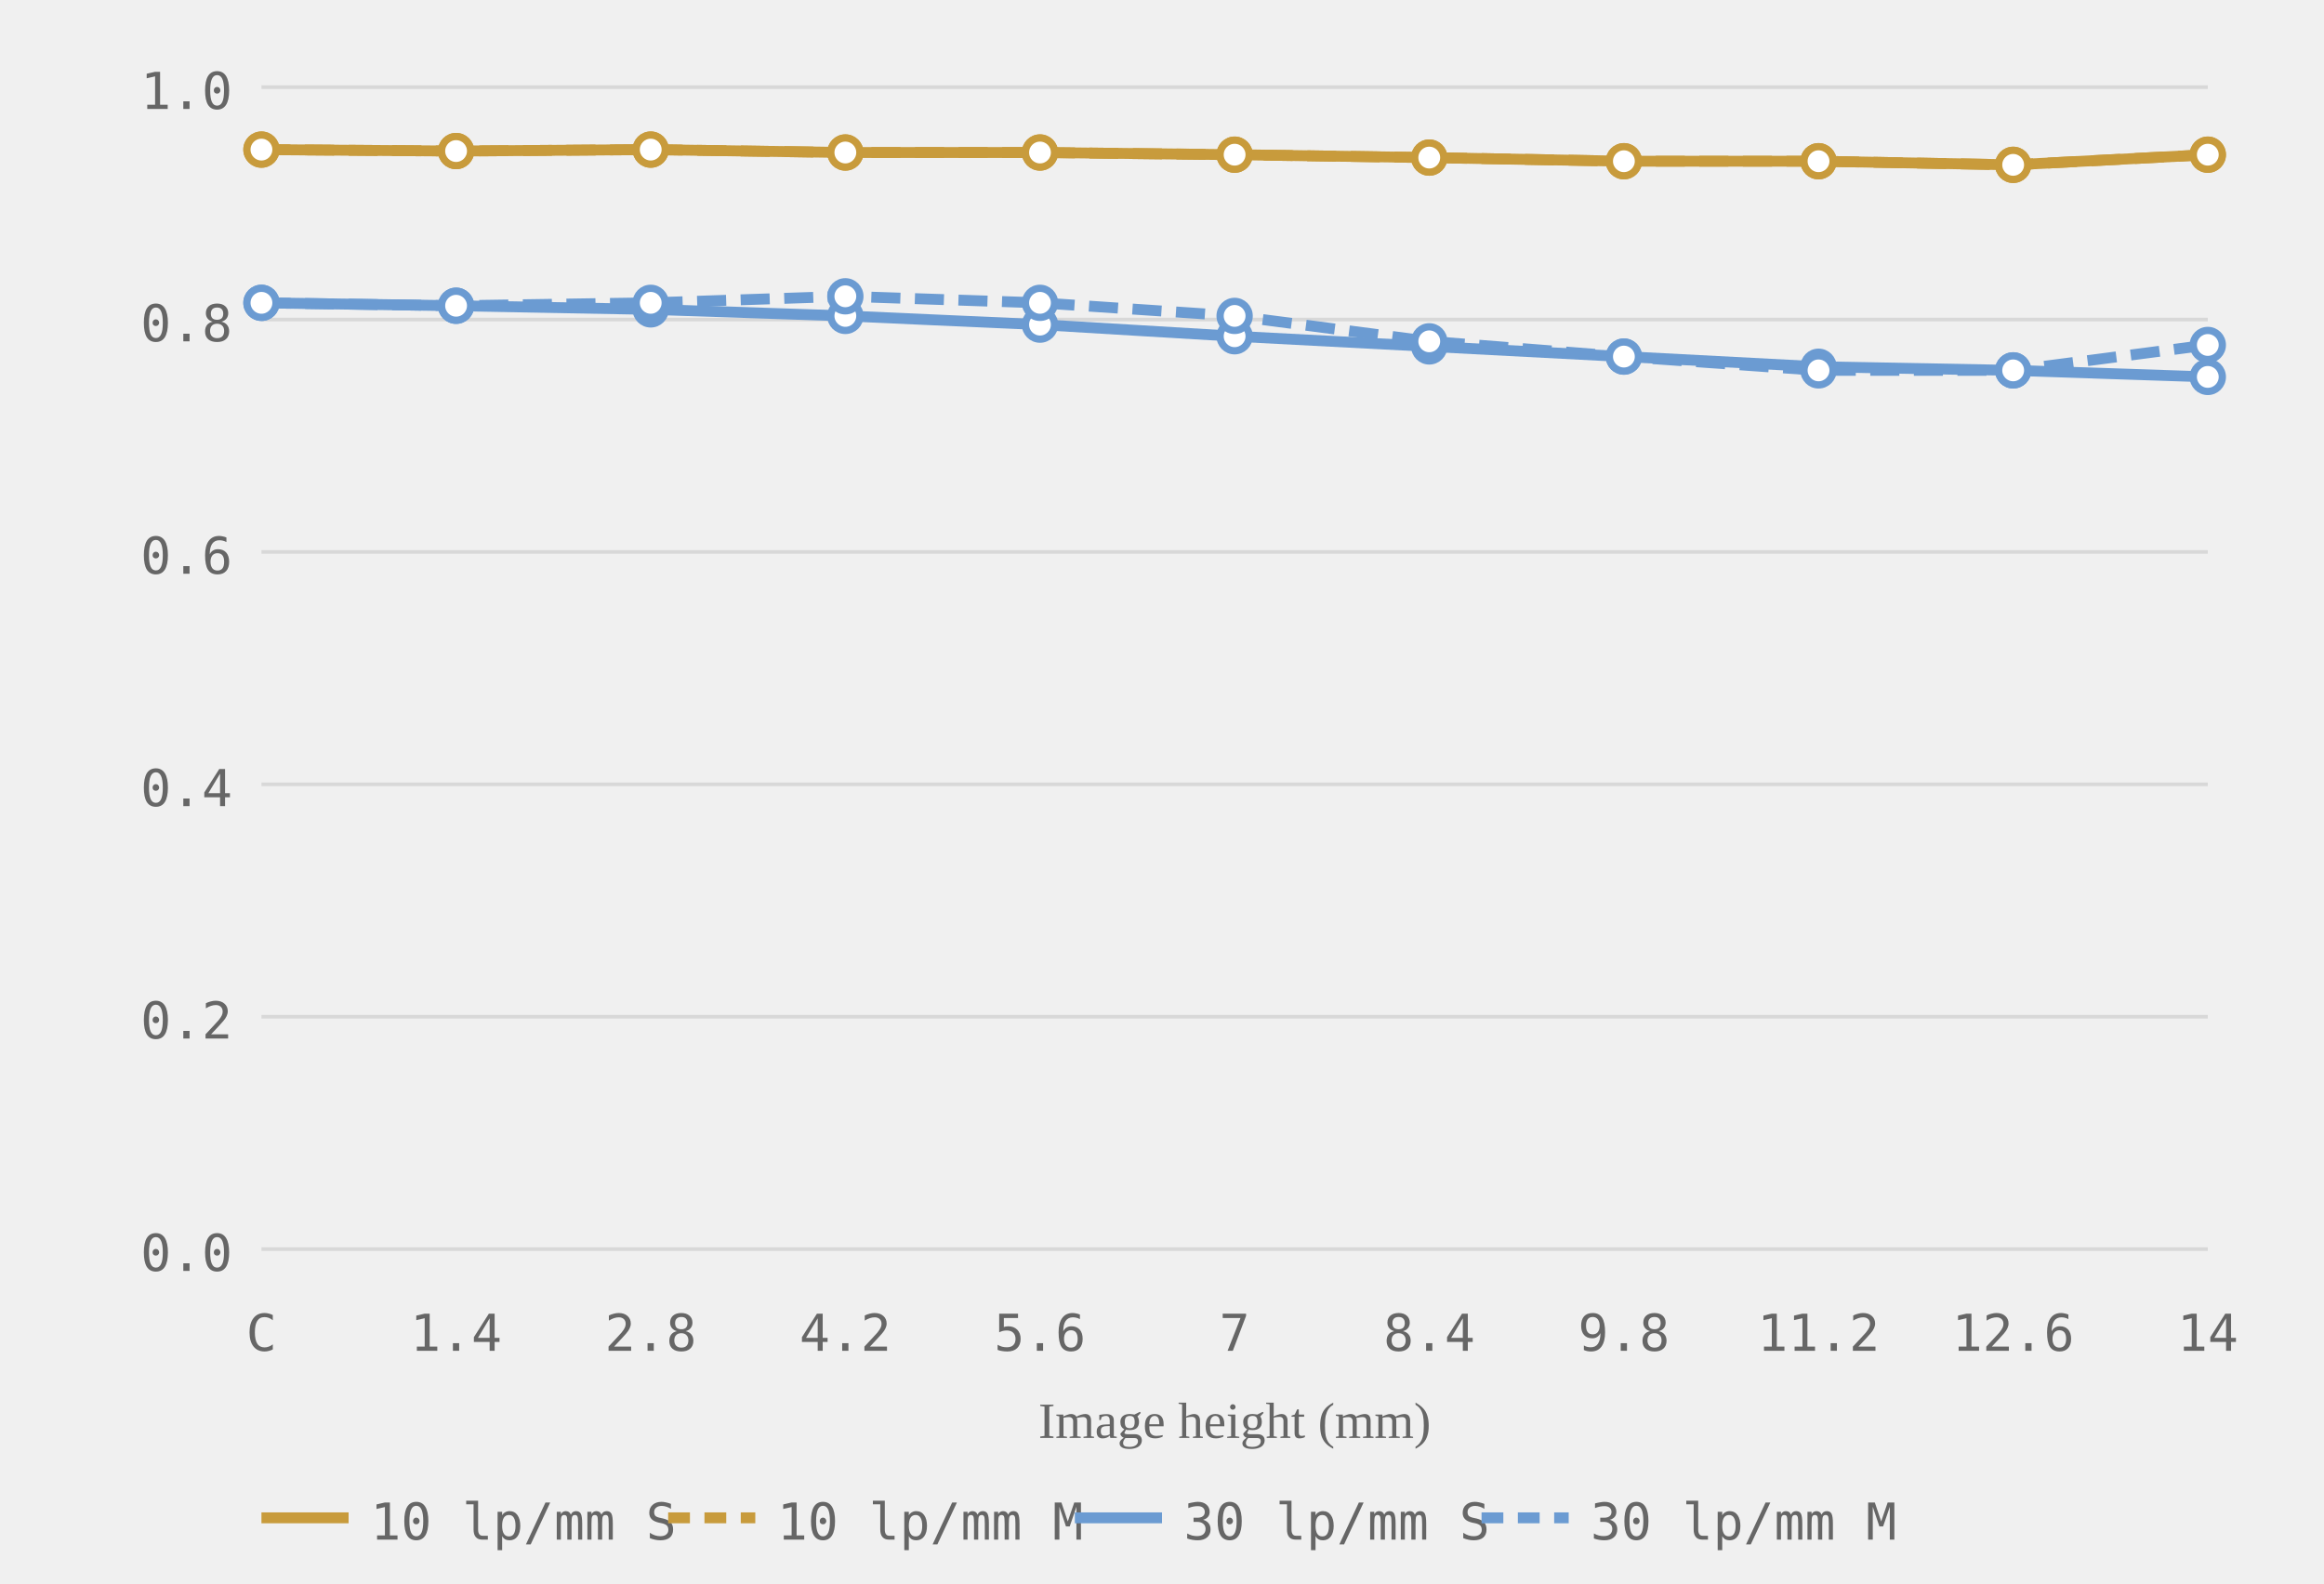
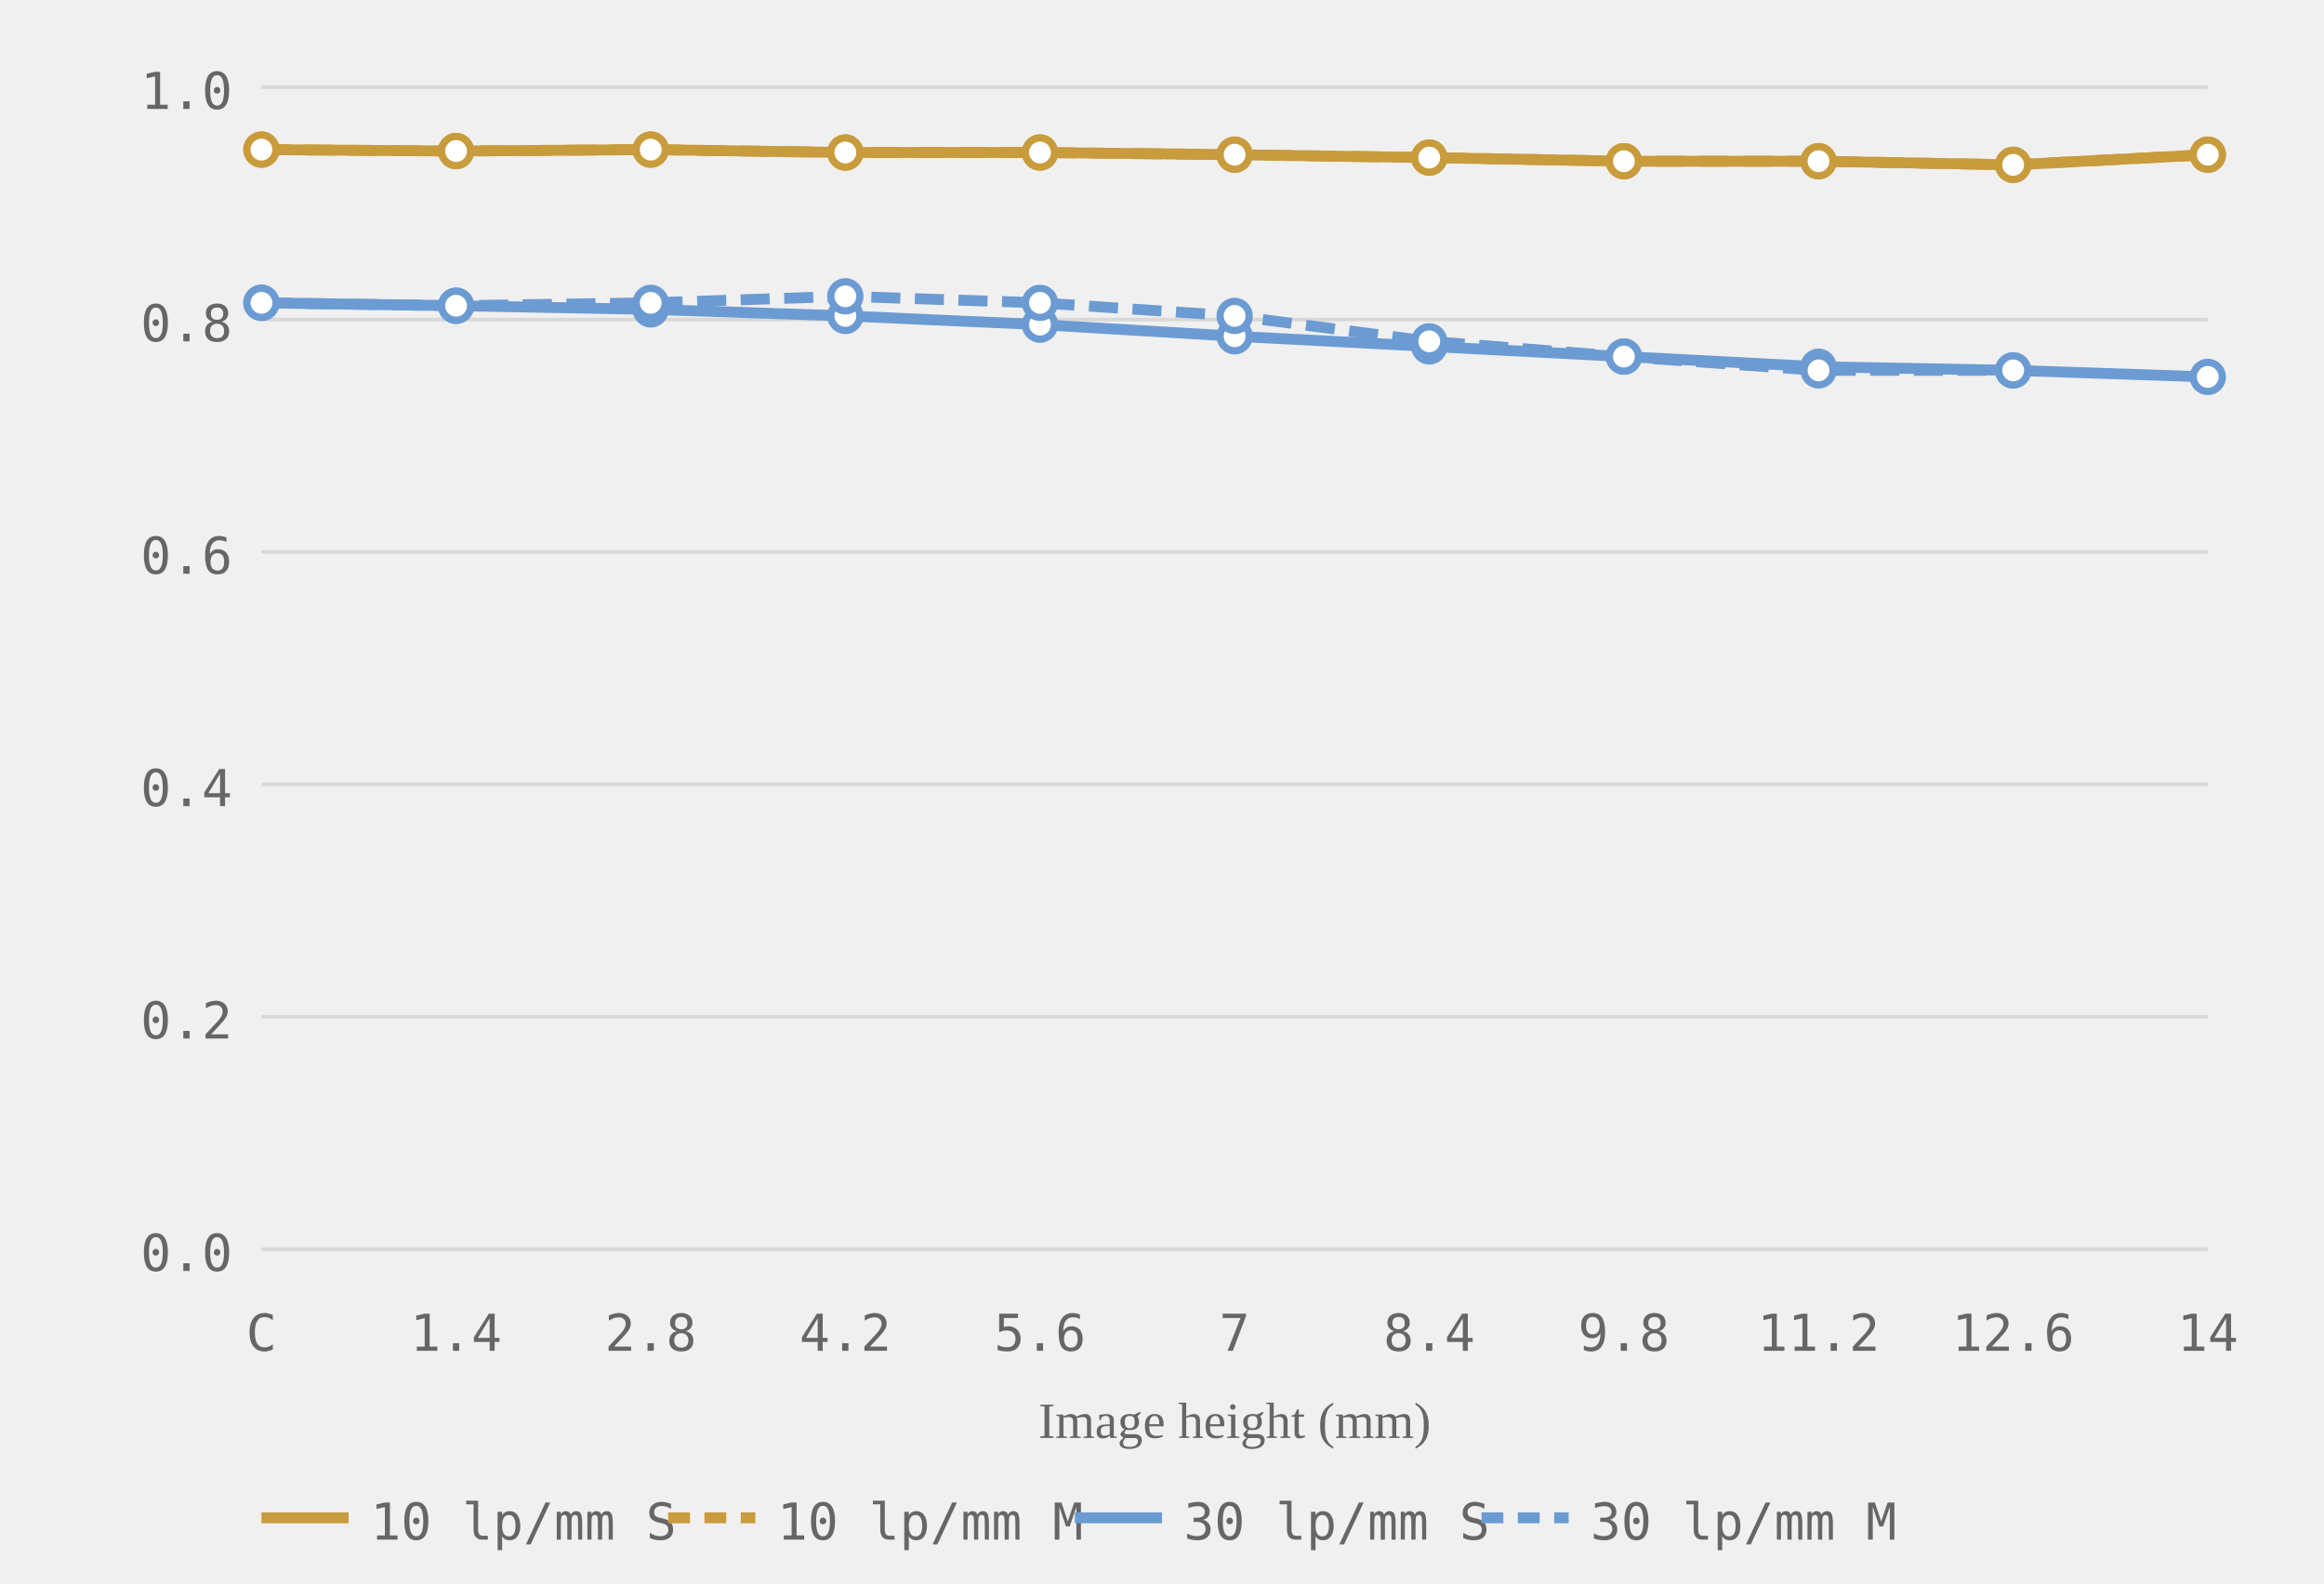
<svg xmlns="http://www.w3.org/2000/svg" viewBox="0 0 320 218" role="img" aria-label="MTF chart, generated from readings">
  <style>.grid-line { stroke: #d8d8d8; stroke-width: 0.5; }.axis-label { font-size: 7px; fill: #666666; font-family: ui-monospace, monospace; }.axis-y { text-anchor: end; }.axis-x { text-anchor: middle; }.axis-title { font-size: 7px; fill: #666666; text-anchor: middle; }.curve { fill: none; stroke-width: 1.5; }.curve-m { stroke-dasharray: 4 2; }.dot { fill: white; stroke-width: 1; }.legend-text { font-size: 7px; fill: #666666; font-family: ui-monospace, monospace; }</style>
  <line class="grid-line" x1="36" y1="172.0" x2="304" y2="172.0" />
  <line class="grid-line" x1="36" y1="140.0" x2="304" y2="140.0" />
  <line class="grid-line" x1="36" y1="108.0" x2="304" y2="108.0" />
  <line class="grid-line" x1="36" y1="76.0" x2="304" y2="76.0" />
  <line class="grid-line" x1="36" y1="44.0" x2="304" y2="44.0" />
  <line class="grid-line" x1="36" y1="12.0" x2="304" y2="12.0" />
  <text class="axis-label axis-y" x="32" y="175.0">0.0</text>
  <text class="axis-label axis-y" x="32" y="143.0">0.2</text>
  <text class="axis-label axis-y" x="32" y="111.0">0.4</text>
  <text class="axis-label axis-y" x="32" y="79.0">0.6</text>
  <text class="axis-label axis-y" x="32" y="47.0">0.8</text>
  <text class="axis-label axis-y" x="32" y="15.0">1.0</text>
  <text class="axis-label axis-x" x="36.0" y="186">C</text>
  <text class="axis-label axis-x" x="62.8" y="186">1.4</text>
  <text class="axis-label axis-x" x="89.6" y="186">2.8</text>
  <text class="axis-label axis-x" x="116.4" y="186">4.2</text>
  <text class="axis-label axis-x" x="143.2" y="186">5.6</text>
  <text class="axis-label axis-x" x="170.0" y="186">7</text>
  <text class="axis-label axis-x" x="196.8" y="186">8.4</text>
  <text class="axis-label axis-x" x="223.6" y="186">9.8</text>
  <text class="axis-label axis-x" x="250.4" y="186">11.2</text>
  <text class="axis-label axis-x" x="277.2" y="186">12.6</text>
  <text class="axis-label axis-x" x="304.0" y="186">14</text>
  <text class="axis-title" x="170.0" y="198">Image height (mm)</text>
  <polyline class="curve curve-10" style="stroke:#c89b3c" points="36.0,20.6 62.8,20.8 89.6,20.6 116.4,21.0 143.2,21.0 170.0,21.3 196.8,21.7 223.6,22.2 250.4,22.2 277.2,22.7 304.0,21.3" />
  <polyline class="curve curve-10 curve-m" style="stroke:#c89b3c" points="36.0,20.6 62.8,20.8 89.6,20.6 116.4,21.0 143.2,21.0 170.0,21.3 196.8,21.7 223.6,22.2 250.4,22.2 277.2,22.7 304.0,21.3" stroke-dasharray="4 2" />
  <polyline class="curve curve-30" style="stroke:#6b9bd2" points="36.0,41.7 62.8,42.1 89.6,42.6 116.4,43.5 143.2,44.7 170.0,46.3 196.8,47.7 223.6,49.1 250.4,50.5 277.2,51.0 304.0,51.9" />
-   <polyline class="curve curve-30 curve-m" style="stroke:#6b9bd2" points="36.0,41.7 62.8,42.1 89.6,41.7 116.4,40.8 143.2,41.7 170.0,43.5 196.8,47.0 223.6,49.1 250.4,51.0 277.2,51.0 304.0,47.5" stroke-dasharray="4 2" />
+   <polyline class="curve curve-30 curve-m" style="stroke:#6b9bd2" points="36.0,41.7 62.8,42.1 89.6,41.7 116.4,40.8 143.2,41.7 170.0,43.5 196.8,47.0 223.6,49.1 250.4,51.0 277.2,51.0" stroke-dasharray="4 2" />
  <circle class="dot dot-10" style="stroke:#c89b3c" cx="36.0" cy="20.6" r="2" />
  <circle class="dot dot-10" style="stroke:#c89b3c" cx="62.8" cy="20.8" r="2" />
  <circle class="dot dot-10" style="stroke:#c89b3c" cx="89.6" cy="20.6" r="2" />
  <circle class="dot dot-10" style="stroke:#c89b3c" cx="116.4" cy="21.0" r="2" />
  <circle class="dot dot-10" style="stroke:#c89b3c" cx="143.2" cy="21.0" r="2" />
  <circle class="dot dot-10" style="stroke:#c89b3c" cx="170.0" cy="21.3" r="2" />
  <circle class="dot dot-10" style="stroke:#c89b3c" cx="196.8" cy="21.7" r="2" />
  <circle class="dot dot-10" style="stroke:#c89b3c" cx="223.6" cy="22.2" r="2" />
  <circle class="dot dot-10" style="stroke:#c89b3c" cx="250.4" cy="22.2" r="2" />
  <circle class="dot dot-10" style="stroke:#c89b3c" cx="277.2" cy="22.7" r="2" />
  <circle class="dot dot-10" style="stroke:#c89b3c" cx="304.0" cy="21.3" r="2" />
  <circle class="dot dot-10" style="stroke:#c89b3c" cx="36.0" cy="20.6" r="2" />
  <circle class="dot dot-10" style="stroke:#c89b3c" cx="62.8" cy="20.8" r="2" />
  <circle class="dot dot-10" style="stroke:#c89b3c" cx="89.6" cy="20.6" r="2" />
  <circle class="dot dot-10" style="stroke:#c89b3c" cx="116.4" cy="21.0" r="2" />
  <circle class="dot dot-10" style="stroke:#c89b3c" cx="143.2" cy="21.0" r="2" />
  <circle class="dot dot-10" style="stroke:#c89b3c" cx="170.0" cy="21.3" r="2" />
  <circle class="dot dot-10" style="stroke:#c89b3c" cx="196.8" cy="21.7" r="2" />
  <circle class="dot dot-10" style="stroke:#c89b3c" cx="223.6" cy="22.2" r="2" />
  <circle class="dot dot-10" style="stroke:#c89b3c" cx="250.4" cy="22.2" r="2" />
  <circle class="dot dot-10" style="stroke:#c89b3c" cx="277.2" cy="22.7" r="2" />
  <circle class="dot dot-10" style="stroke:#c89b3c" cx="304.0" cy="21.3" r="2" />
  <circle class="dot dot-30" style="stroke:#6b9bd2" cx="36.0" cy="41.7" r="2" />
  <circle class="dot dot-30" style="stroke:#6b9bd2" cx="62.8" cy="42.1" r="2" />
  <circle class="dot dot-30" style="stroke:#6b9bd2" cx="89.6" cy="42.6" r="2" />
  <circle class="dot dot-30" style="stroke:#6b9bd2" cx="116.4" cy="43.5" r="2" />
  <circle class="dot dot-30" style="stroke:#6b9bd2" cx="143.2" cy="44.7" r="2" />
  <circle class="dot dot-30" style="stroke:#6b9bd2" cx="170.0" cy="46.3" r="2" />
  <circle class="dot dot-30" style="stroke:#6b9bd2" cx="196.8" cy="47.7" r="2" />
  <circle class="dot dot-30" style="stroke:#6b9bd2" cx="223.6" cy="49.1" r="2" />
  <circle class="dot dot-30" style="stroke:#6b9bd2" cx="250.4" cy="50.5" r="2" />
  <circle class="dot dot-30" style="stroke:#6b9bd2" cx="277.2" cy="51.0" r="2" />
  <circle class="dot dot-30" style="stroke:#6b9bd2" cx="304.0" cy="51.9" r="2" />
  <circle class="dot dot-30" style="stroke:#6b9bd2" cx="36.0" cy="41.7" r="2" />
  <circle class="dot dot-30" style="stroke:#6b9bd2" cx="62.8" cy="42.1" r="2" />
  <circle class="dot dot-30" style="stroke:#6b9bd2" cx="89.6" cy="41.7" r="2" />
  <circle class="dot dot-30" style="stroke:#6b9bd2" cx="116.4" cy="40.8" r="2" />
  <circle class="dot dot-30" style="stroke:#6b9bd2" cx="143.2" cy="41.7" r="2" />
  <circle class="dot dot-30" style="stroke:#6b9bd2" cx="170.0" cy="43.5" r="2" />
  <circle class="dot dot-30" style="stroke:#6b9bd2" cx="196.8" cy="47.0" r="2" />
  <circle class="dot dot-30" style="stroke:#6b9bd2" cx="223.6" cy="49.1" r="2" />
  <circle class="dot dot-30" style="stroke:#6b9bd2" cx="250.4" cy="51.0" r="2" />
  <circle class="dot dot-30" style="stroke:#6b9bd2" cx="277.2" cy="51.0" r="2" />
-   <circle class="dot dot-30" style="stroke:#6b9bd2" cx="304.0" cy="47.5" r="2" />
  <line x1="36" y1="209" x2="48" y2="209" stroke="#c89b3c" stroke-width="1.5" />
  <text class="legend-text" x="51" y="212">10 lp/mm S</text>
  <line x1="92" y1="209" x2="104" y2="209" stroke="#c89b3c" stroke-width="1.5" stroke-dasharray="3 2" />
  <text class="legend-text" x="107" y="212">10 lp/mm M</text>
  <line x1="148" y1="209" x2="160" y2="209" stroke="#6b9bd2" stroke-width="1.5" />
  <text class="legend-text" x="163" y="212">30 lp/mm S</text>
  <line x1="204" y1="209" x2="216" y2="209" stroke="#6b9bd2" stroke-width="1.5" stroke-dasharray="3 2" />
  <text class="legend-text" x="219" y="212">30 lp/mm M</text>
</svg>
